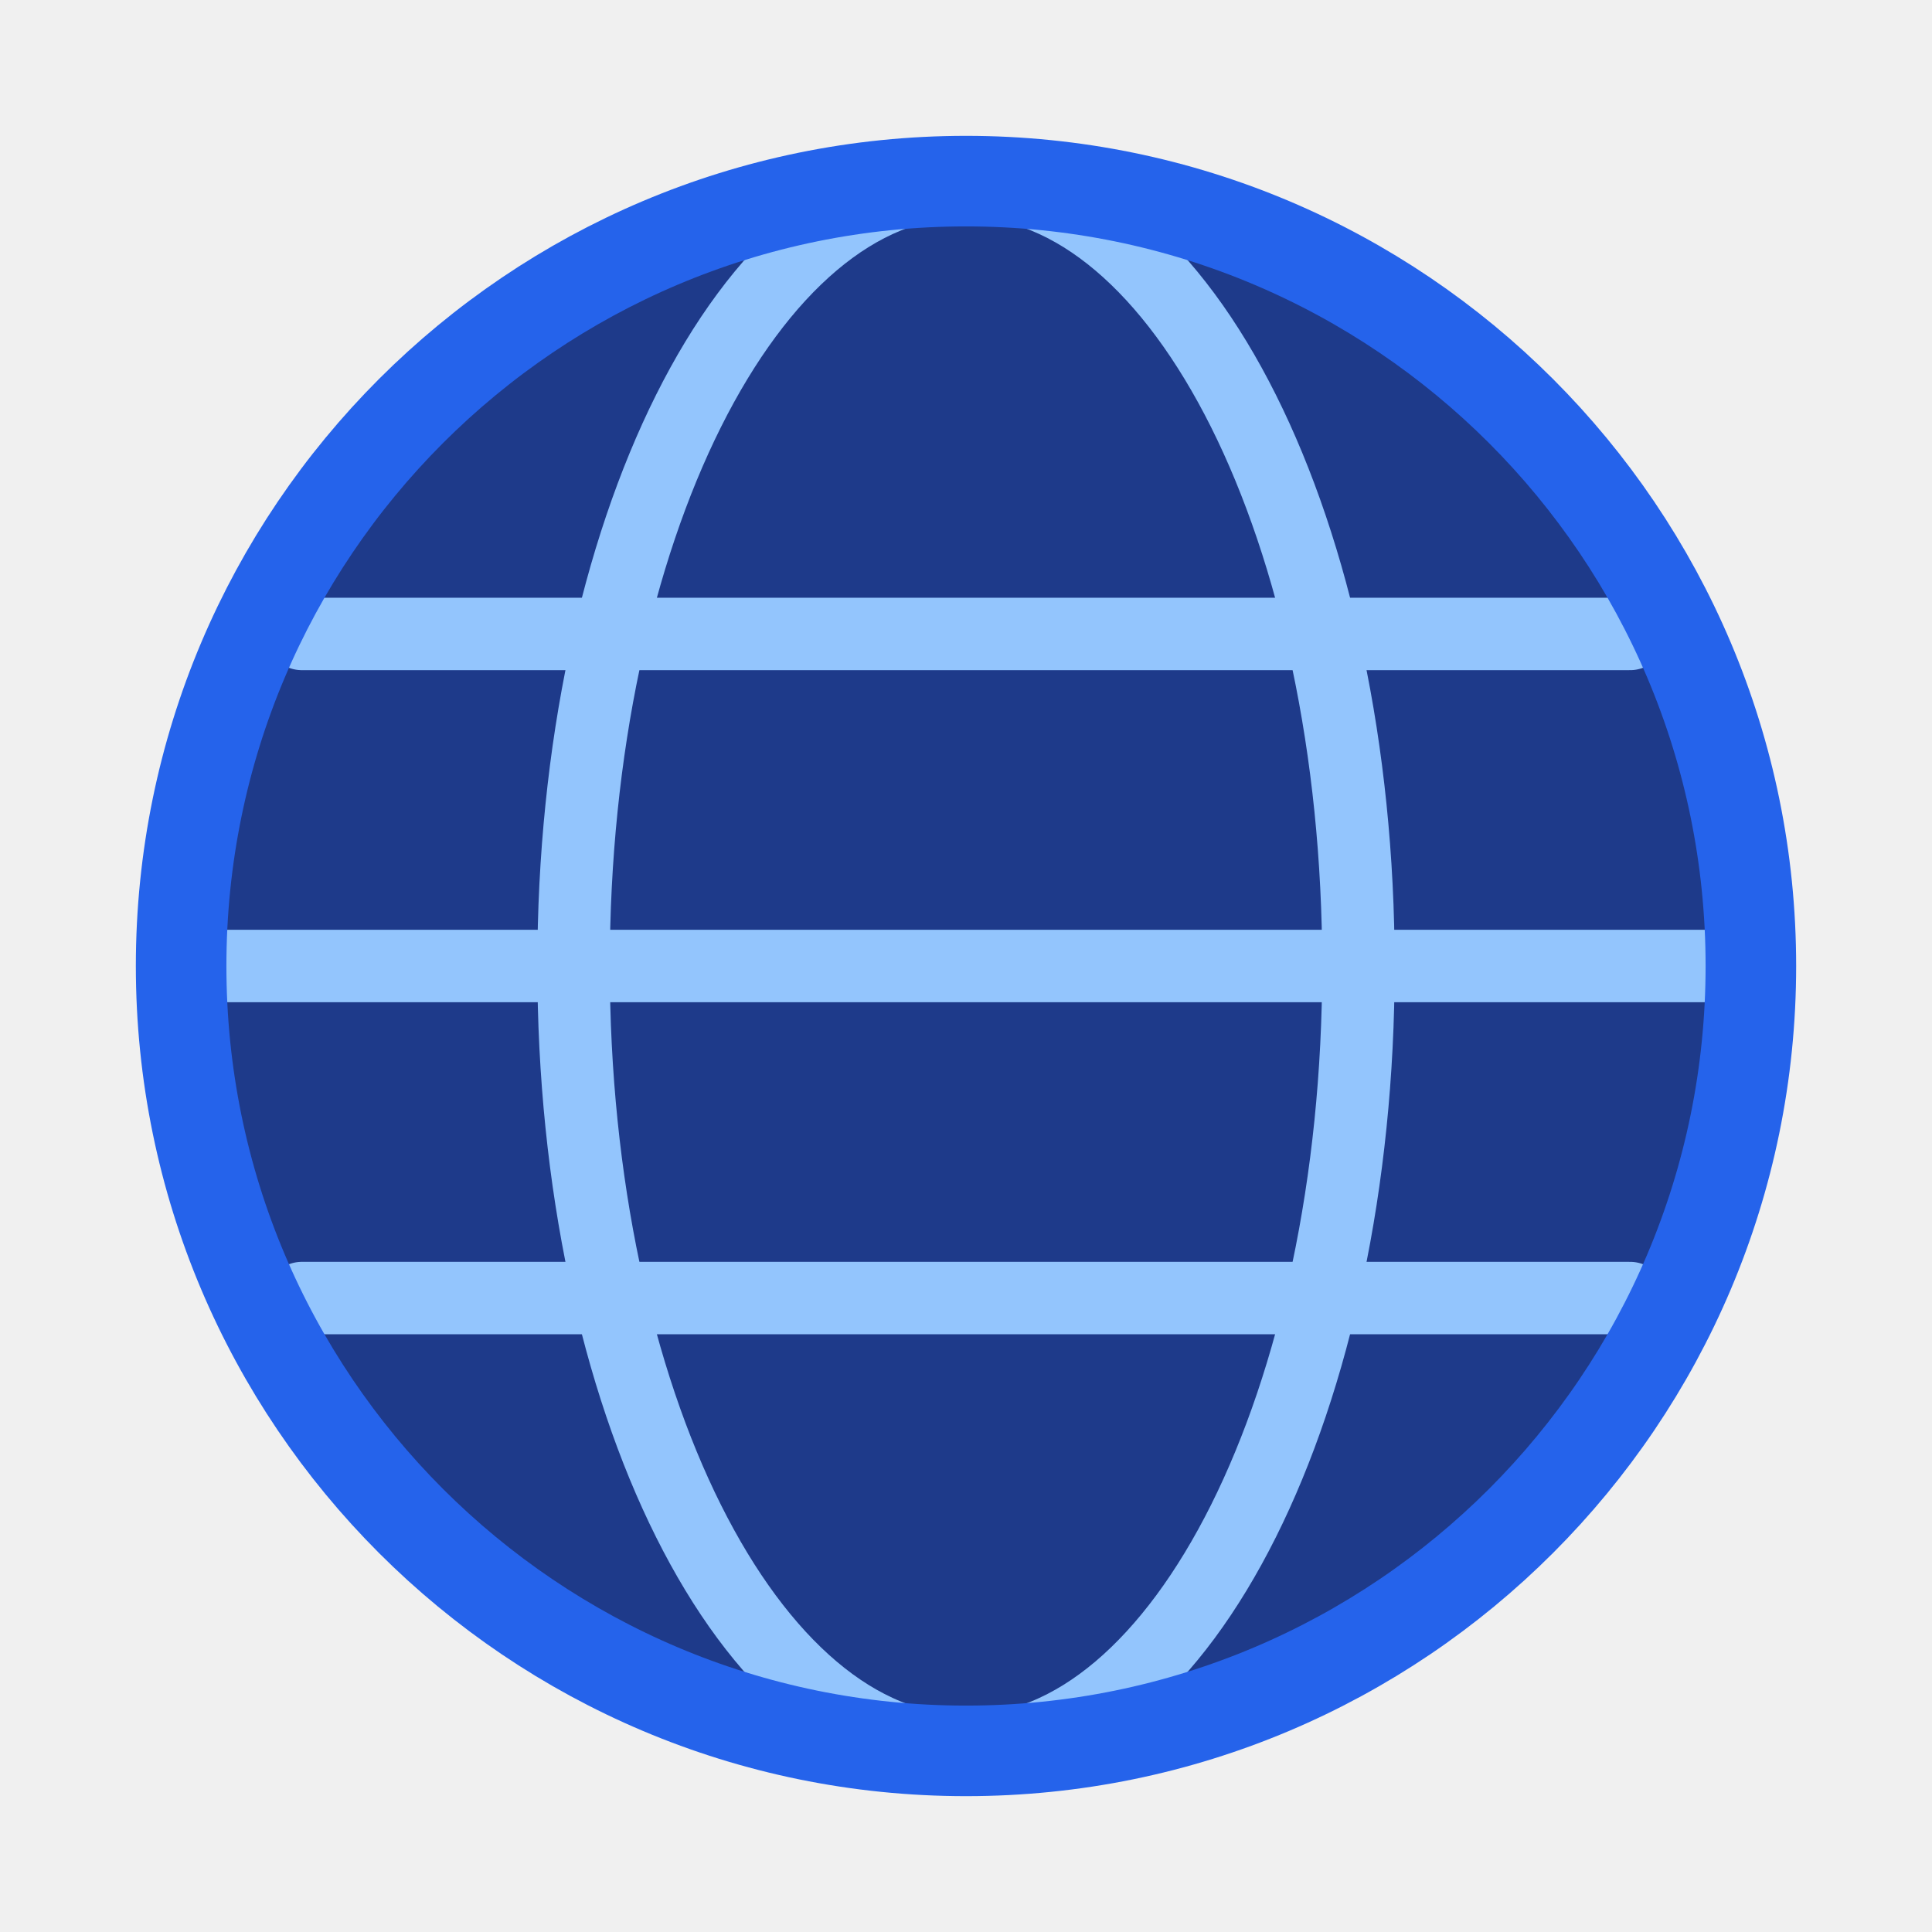
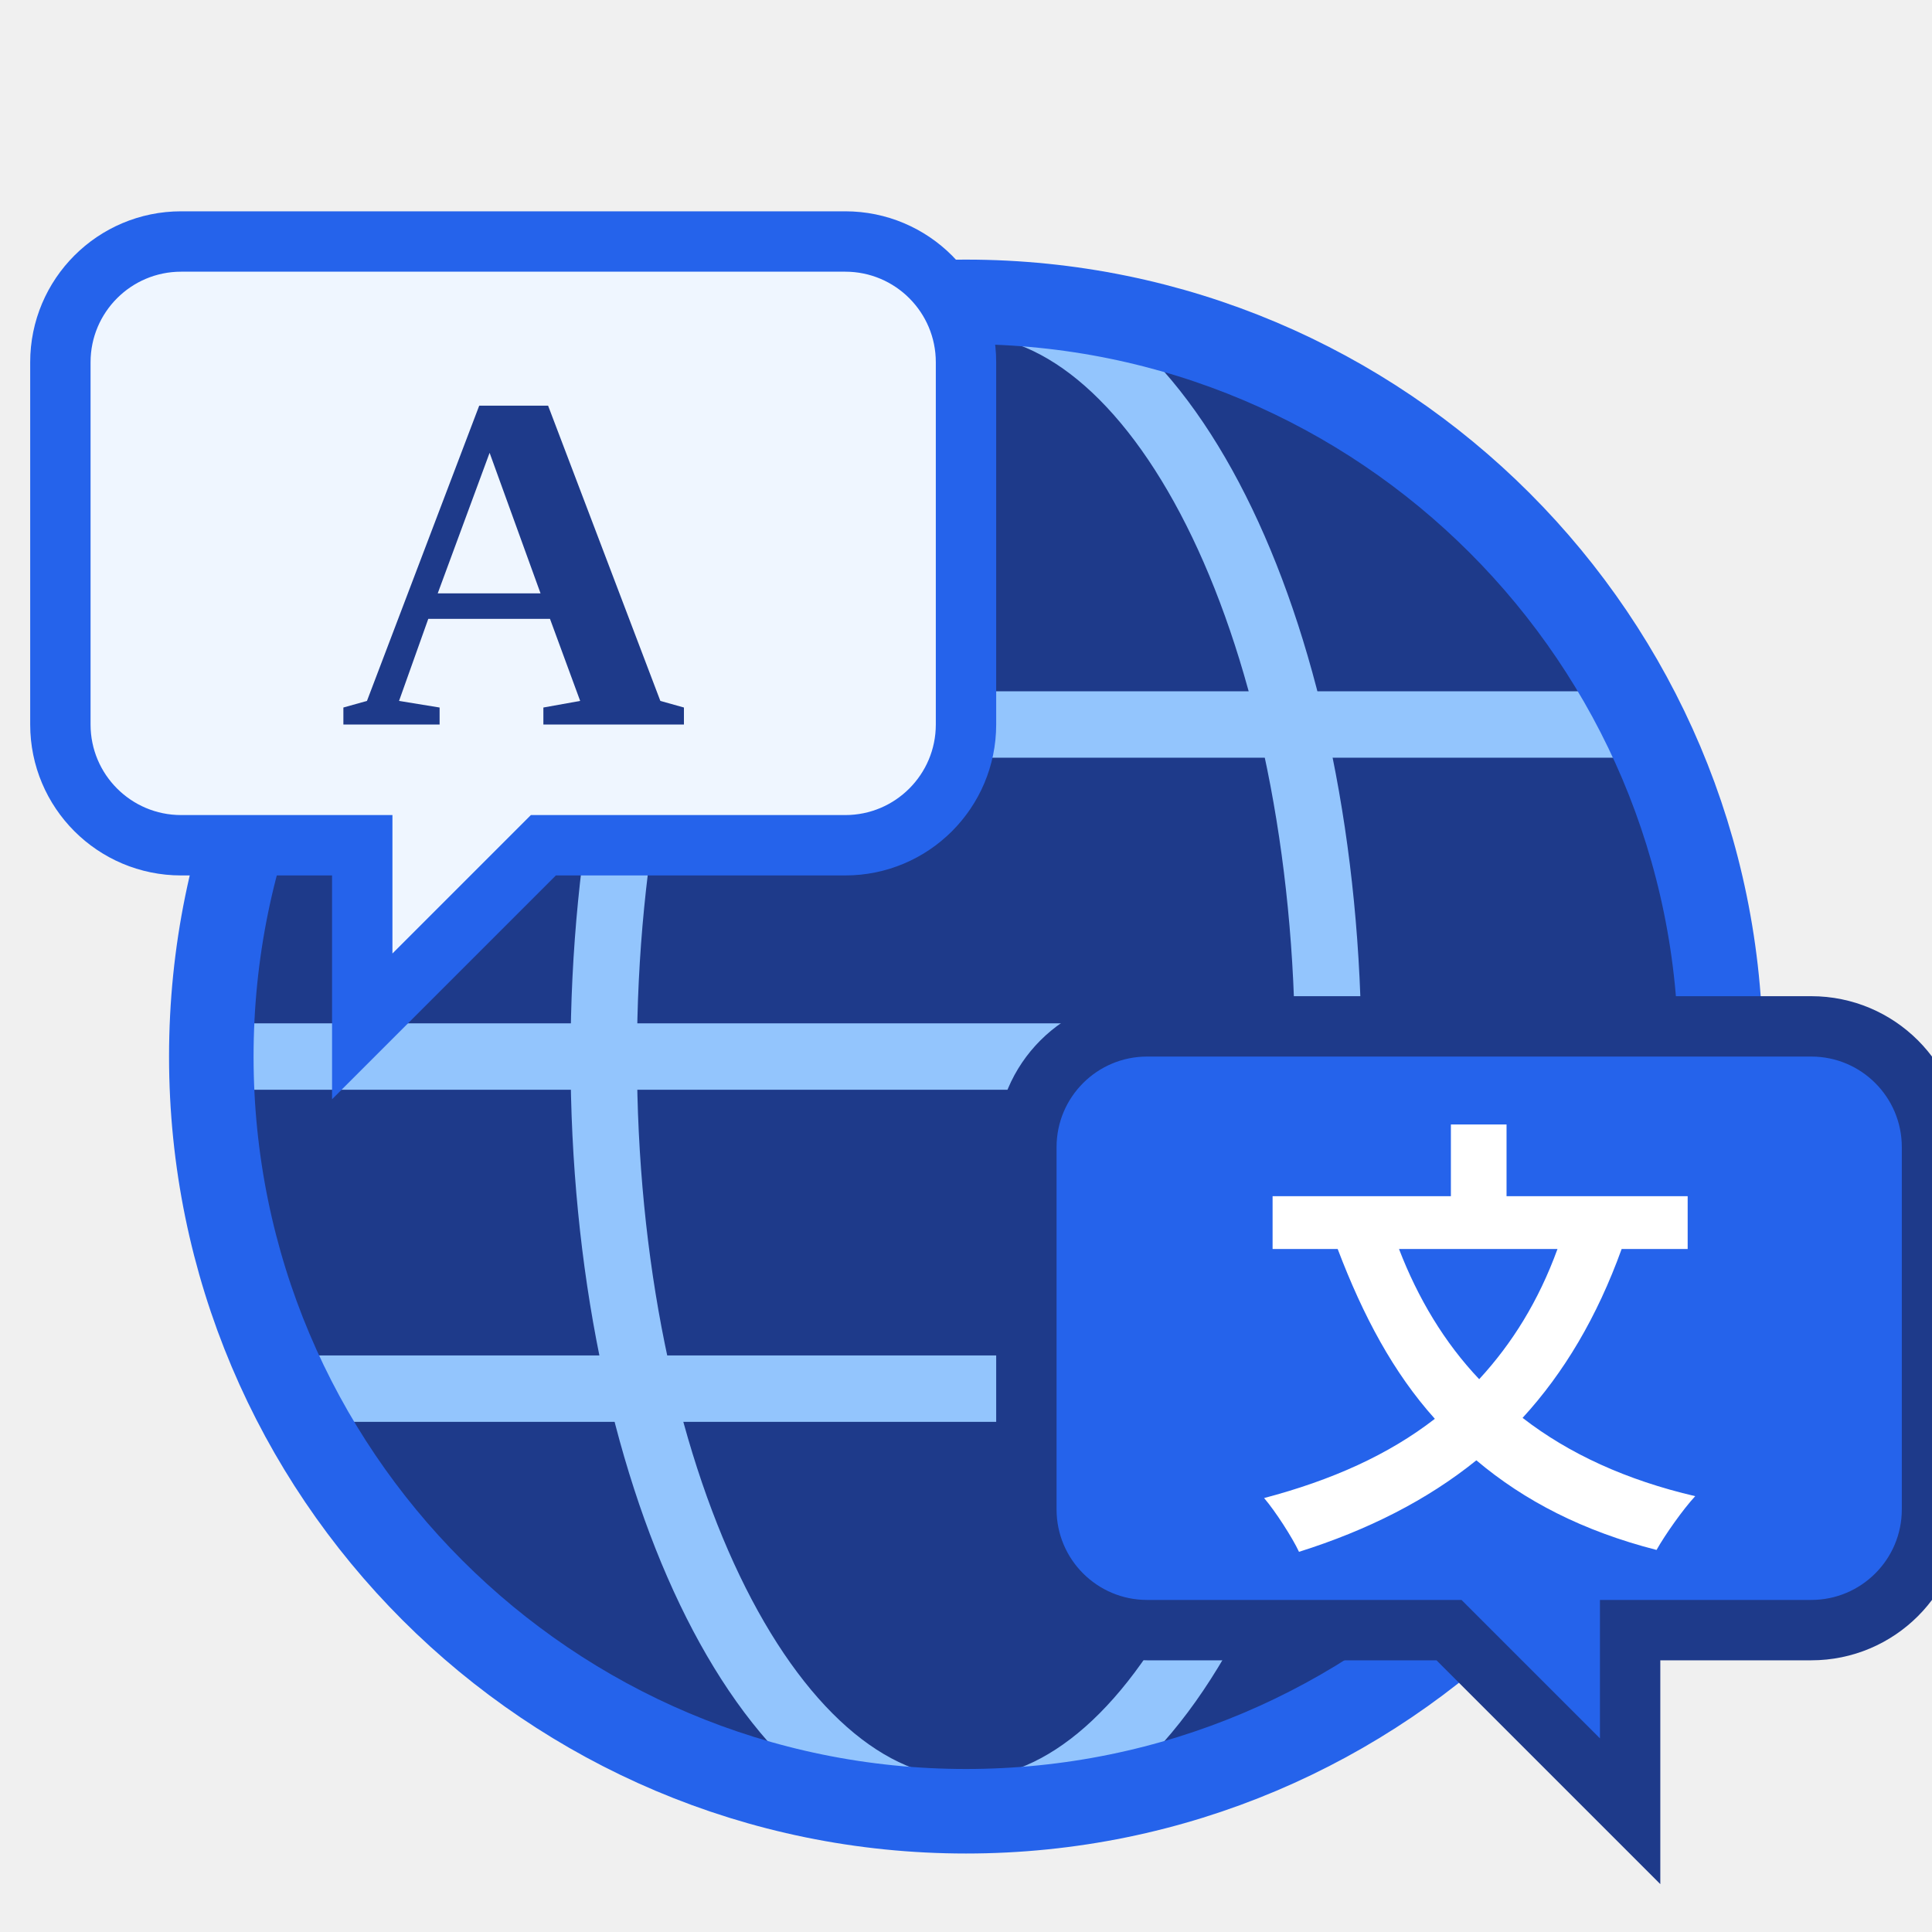
<svg xmlns="http://www.w3.org/2000/svg" viewBox="0 0 32 32">
-   <circle cx="16" cy="16" r="13" fill="#1E3A8A" />
-   <g fill="none" stroke="#93C5FD" stroke-width="1.2" stroke-linecap="round">
-     <ellipse cx="16" cy="16" rx="6.5" ry="13" />
-     <line x1="3" y1="16" x2="29" y2="16" />
-     <path d="M5 10.5 H27" />
-     <path d="M5 21.5 H27" />
+   <circle cx="16" cy="17.5" r="12.5" fill="#1E3A8A" />
+   <g fill="none" stroke="#93C5FD" stroke-width="1.1" stroke-linecap="round">
+     <ellipse cx="16" cy="17.5" rx="6" ry="12.5" />
+     <line x1="3.7" y1="17.5" x2="28.3" y2="17.5" />
+     <path d="M5.3 12 H26.7" />
+     <path d="M5.3 23 H26.7" />
  </g>
-   <circle cx="16" cy="16" r="13" fill="none" stroke="#2563EB" stroke-width="1.5" />
+   <circle cx="16" cy="17.5" r="12.5" fill="none" stroke="#2563EB" stroke-width="1.4" />
+   <path d="M3 4 h11 a2 2 0 0 1 2 2 v6 a2 2 0 0 1 -2 2 h-5 l-3 3 v-3 h-3 a2 2 0 0 1 -2 -2 v-6 a2 2 0 0 1 2 -2 z" fill="#EFF6FF" stroke="#2563EB" stroke-width="1" />
+   <text x="8.5" y="12" text-anchor="middle" font-size="8" font-weight="800" fill="#1E3A8A">A</text>
+   <path d="M19 17 h11 a2 2 0 0 1 2 2 v6 a2 2 0 0 1 -2 2 h-3 v3 l-3 -3 h-5 a2 2 0 0 1 -2 -2 v-6 a2 2 0 0 1 2 -2 z" fill="#2563EB" stroke="#1E3A8A" stroke-width="1" />
+   <text x="24.5" y="25" text-anchor="middle" font-size="7.5" font-weight="800" fill="#ffffff">文</text>
</svg>
